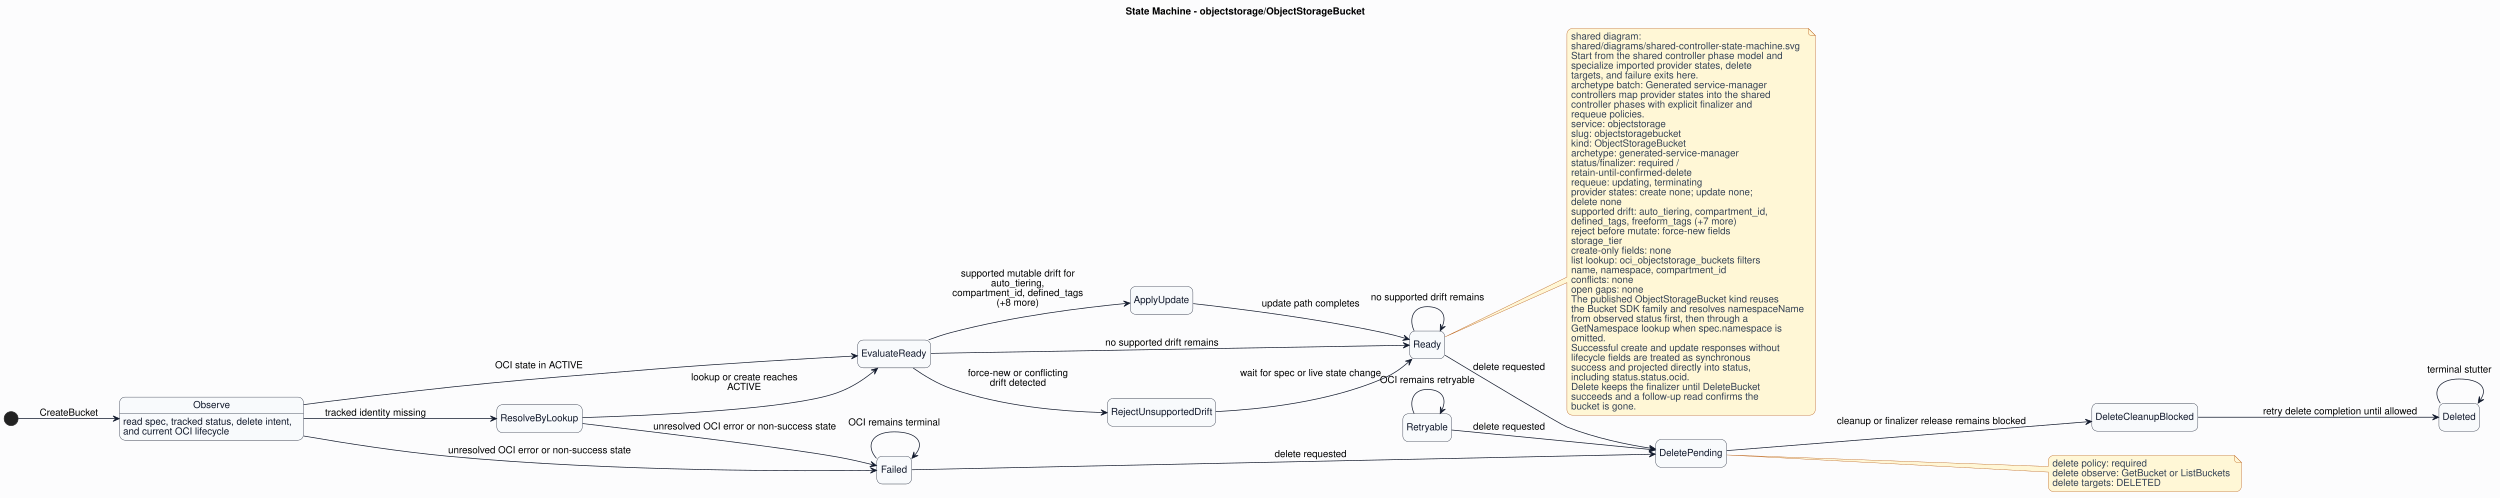
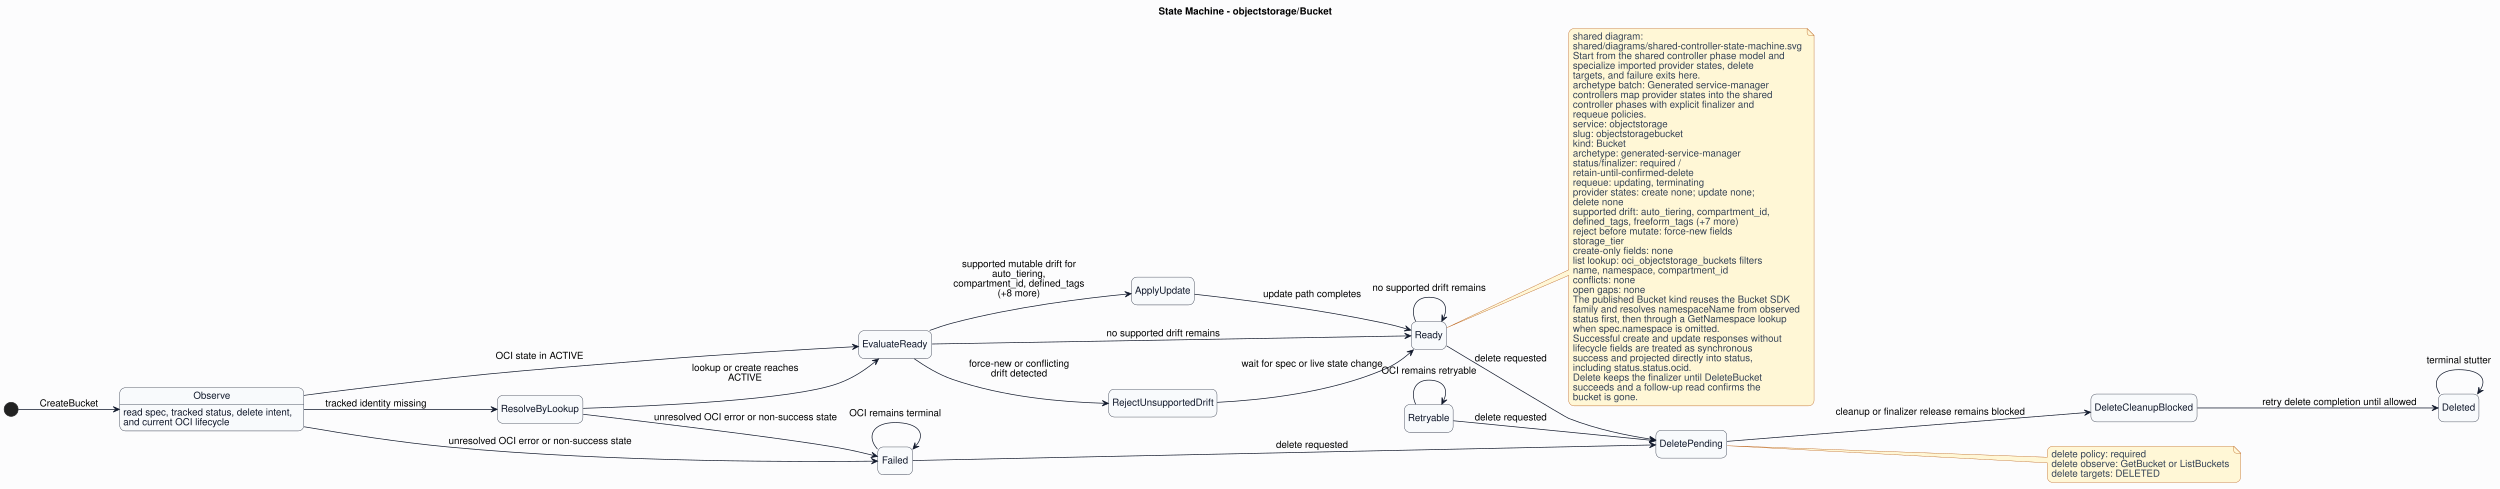
- <svg xmlns="http://www.w3.org/2000/svg" contentStyleType="text/css" data-diagram-type="STATE" height="716px" preserveAspectRatio="none" style="width:3595px;height:716px;background:#FCFCFD;" version="1.1" viewBox="0 0 3595 716" width="3595px" zoomAndPan="magnify">
+ <svg xmlns="http://www.w3.org/2000/svg" contentStyleType="text/css" data-diagram-type="STATE" height="702px" preserveAspectRatio="none" style="width:3591px;height:702px;background:#FCFCFD;" version="1.1" viewBox="0 0 3591 702" width="3591px" zoomAndPan="magnify">
  <defs />
  <g>
-     <rect fill="#FCFCFD" height="716" style="stroke:none;stroke-width:1;" width="3595" x="0" y="0" />
+     <rect fill="#FCFCFD" height="702" style="stroke:none;stroke-width:1;" width="3591" x="0" y="0" />
    <g class="title" data-source-line="10">
-       <text fill="#000000" font-family="Helvetica" font-size="14" font-weight="bold" lengthAdjust="spacing" textLength="344.641" x="1618.633" y="20.78">State Machine - objectstorage/ObjectStorageBucket</text>
+       <text fill="#000000" font-family="Helvetica" font-size="14" font-weight="bold" lengthAdjust="spacing" textLength="248.951" x="1664.137" y="20.78">State Machine - objectstorage/Bucket</text>
    </g>
    <g>
-       <rect fill="#F8FAFC" height="62" rx="8" ry="8" style="stroke:#0F172A;stroke-width:0.5;" width="264.364" x="172" y="571" />
-       <line style="stroke:#0F172A;stroke-width:0.5;" x1="172" x2="436.364" y1="595" y2="595" />
-       <text fill="#0F172A" font-family="Helvetica" font-size="14" lengthAdjust="spacing" textLength="52.91" x="277.727" y="586.78">Observe</text>
-       <text fill="#0F172A" font-family="Helvetica" font-size="14" lengthAdjust="spacing" textLength="244.364" x="177" y="610.78">read spec, tracked status, delete intent,</text>
-       <text fill="#0F172A" font-family="Helvetica" font-size="14" lengthAdjust="spacing" textLength="153.282" x="177" y="624.78">and current OCI lifecycle</text>
+       <rect fill="#F8FAFC" height="62" rx="8" ry="8" style="stroke:#0F172A;stroke-width:0.5;" width="264.364" x="172" y="557" />
+       <line style="stroke:#0F172A;stroke-width:0.5;" x1="172" x2="436.364" y1="581" y2="581" />
+       <text fill="#0F172A" font-family="Helvetica" font-size="14" lengthAdjust="spacing" textLength="52.91" x="277.727" y="572.78">Observe</text>
+       <text fill="#0F172A" font-family="Helvetica" font-size="14" lengthAdjust="spacing" textLength="244.364" x="177" y="596.78">read spec, tracked status, delete intent,</text>
+       <text fill="#0F172A" font-family="Helvetica" font-size="14" lengthAdjust="spacing" textLength="153.282" x="177" y="610.78">and current OCI lifecycle</text>
    </g>
-     <rect fill="#F8FAFC" height="40" rx="8" ry="8" style="stroke:#0F172A;stroke-width:0.5;" width="104.951" x="1233.36" y="489" />
-     <text fill="#0F172A" font-family="Helvetica" font-size="14" lengthAdjust="spacing" textLength="94.951" x="1238.36" y="512.78">EvaluateReady</text>
-     <rect fill="#F8FAFC" height="40" rx="8" ry="8" style="stroke:#0F172A;stroke-width:0.5;" width="50.469" x="2027.04" y="476" />
-     <text fill="#0F172A" font-family="Helvetica" font-size="14" lengthAdjust="spacing" textLength="40.469" x="2032.04" y="499.78">Ready</text>
-     <rect fill="#F8FAFC" height="40" rx="8" ry="8" style="stroke:#0F172A;stroke-width:0.5;" width="69.917" x="2017.32" y="595" />
-     <text fill="#0F172A" font-family="Helvetica" font-size="14" lengthAdjust="spacing" textLength="59.917" x="2022.32" y="618.78">Retryable</text>
-     <rect fill="#F8FAFC" height="40" rx="8" ry="8" style="stroke:#0F172A;stroke-width:0.5;" width="50" x="1260.84" y="656" />
-     <text fill="#0F172A" font-family="Helvetica" font-size="14" lengthAdjust="spacing" textLength="38.131" x="1266.775" y="679.78">Failed</text>
-     <rect fill="#F8FAFC" height="40" rx="8" ry="8" style="stroke:#0F172A;stroke-width:0.5;" width="122.848" x="714.44" y="582" />
-     <text fill="#0F172A" font-family="Helvetica" font-size="14" lengthAdjust="spacing" textLength="112.848" x="719.44" y="605.78">ResolveByLookup</text>
-     <rect fill="#F8FAFC" height="40" rx="8" ry="8" style="stroke:#0F172A;stroke-width:0.5;" width="155.51" x="1592.56" y="573" />
-     <text fill="#0F172A" font-family="Helvetica" font-size="14" lengthAdjust="spacing" textLength="145.51" x="1597.56" y="596.78">RejectUnsupportedDrift</text>
-     <rect fill="#F8FAFC" height="40" rx="8" ry="8" style="stroke:#0F172A;stroke-width:0.5;" width="90.165" x="1625.23" y="412" />
-     <text fill="#0F172A" font-family="Helvetica" font-size="14" lengthAdjust="spacing" textLength="80.165" x="1630.23" y="435.78">ApplyUpdate</text>
-     <rect fill="#F8FAFC" height="40" rx="8" ry="8" style="stroke:#0F172A;stroke-width:0.5;" width="101.848" x="2380.89" y="632" />
-     <text fill="#0F172A" font-family="Helvetica" font-size="14" lengthAdjust="spacing" textLength="91.848" x="2385.89" y="655.78">DeletePending</text>
-     <rect fill="#F8FAFC" height="40" rx="8" ry="8" style="stroke:#0F172A;stroke-width:0.5;" width="58.255" x="3507.19" y="580" />
-     <text fill="#0F172A" font-family="Helvetica" font-size="14" lengthAdjust="spacing" textLength="48.255" x="3512.19" y="603.78">Deleted</text>
-     <rect fill="#F8FAFC" height="40" rx="8" ry="8" style="stroke:#0F172A;stroke-width:0.5;" width="152.427" x="3008.08" y="580" />
-     <text fill="#0F172A" font-family="Helvetica" font-size="14" lengthAdjust="spacing" textLength="142.427" x="3013.08" y="603.78">DeleteCleanupBlocked</text>
-     <ellipse cx="16" cy="602" fill="#222222" rx="10" ry="10" style="stroke:#222222;stroke-width:1;" />
+     <rect fill="#F8FAFC" height="40" rx="8" ry="8" style="stroke:#0F172A;stroke-width:0.5;" width="104.951" x="1233.36" y="475" />
+     <text fill="#0F172A" font-family="Helvetica" font-size="14" lengthAdjust="spacing" textLength="94.951" x="1238.36" y="498.78">EvaluateReady</text>
+     <rect fill="#F8FAFC" height="40" rx="8" ry="8" style="stroke:#0F172A;stroke-width:0.5;" width="50.469" x="2027.04" y="462" />
+     <text fill="#0F172A" font-family="Helvetica" font-size="14" lengthAdjust="spacing" textLength="40.469" x="2032.04" y="485.78">Ready</text>
+     <rect fill="#F8FAFC" height="40" rx="8" ry="8" style="stroke:#0F172A;stroke-width:0.5;" width="69.917" x="2017.32" y="581" />
+     <text fill="#0F172A" font-family="Helvetica" font-size="14" lengthAdjust="spacing" textLength="59.917" x="2022.32" y="604.78">Retryable</text>
+     <rect fill="#F8FAFC" height="40" rx="8" ry="8" style="stroke:#0F172A;stroke-width:0.5;" width="50" x="1260.84" y="642" />
+     <text fill="#0F172A" font-family="Helvetica" font-size="14" lengthAdjust="spacing" textLength="38.131" x="1266.775" y="665.78">Failed</text>
+     <rect fill="#F8FAFC" height="40" rx="8" ry="8" style="stroke:#0F172A;stroke-width:0.5;" width="122.848" x="714.44" y="568" />
+     <text fill="#0F172A" font-family="Helvetica" font-size="14" lengthAdjust="spacing" textLength="112.848" x="719.44" y="591.78">ResolveByLookup</text>
+     <rect fill="#F8FAFC" height="40" rx="8" ry="8" style="stroke:#0F172A;stroke-width:0.5;" width="155.51" x="1592.56" y="559" />
+     <text fill="#0F172A" font-family="Helvetica" font-size="14" lengthAdjust="spacing" textLength="145.51" x="1597.56" y="582.78">RejectUnsupportedDrift</text>
+     <rect fill="#F8FAFC" height="40" rx="8" ry="8" style="stroke:#0F172A;stroke-width:0.5;" width="90.165" x="1625.23" y="398" />
+     <text fill="#0F172A" font-family="Helvetica" font-size="14" lengthAdjust="spacing" textLength="80.165" x="1630.23" y="421.78">ApplyUpdate</text>
+     <rect fill="#F8FAFC" height="40" rx="8" ry="8" style="stroke:#0F172A;stroke-width:0.5;" width="101.848" x="2378.55" y="618" />
+     <text fill="#0F172A" font-family="Helvetica" font-size="14" lengthAdjust="spacing" textLength="91.848" x="2383.55" y="641.78">DeletePending</text>
+     <rect fill="#F8FAFC" height="40" rx="8" ry="8" style="stroke:#0F172A;stroke-width:0.5;" width="58.255" x="3502.51" y="566" />
+     <text fill="#0F172A" font-family="Helvetica" font-size="14" lengthAdjust="spacing" textLength="48.255" x="3507.51" y="589.78">Deleted</text>
+     <rect fill="#F8FAFC" height="40" rx="8" ry="8" style="stroke:#0F172A;stroke-width:0.5;" width="152.427" x="3003.4" y="566" />
+     <text fill="#0F172A" font-family="Helvetica" font-size="14" lengthAdjust="spacing" textLength="142.427" x="3008.4" y="589.78">DeleteCleanupBlocked</text>
+     <ellipse cx="16" cy="588" fill="#222222" rx="10" ry="10" style="stroke:#222222;stroke-width:1;" />
    <g class="entity" data-qualified-name="GMN2" data-source-line="53" id="ent0003">
-       <path d="M2253.23,49 L2253.23,398.44 L2077.75,484.52 L2253.23,406.44 L2253.23,589 A8,8 0 0 0 2261.23,597 L2602.387,597 A8,8 0 0 0 2610.387,589 L2610.387,51 L2600.387,41 L2261.23,41 A8,8 0 0 0 2253.23,49" fill="#FFF7D6" style="stroke:#B45309;stroke-width:0.5;" />
-       <path d="M2600.387,41 L2600.387,47 A4,4 0 0 0 2604.387,51 L2610.387,51 L2600.387,41" fill="#FFF7D6" style="stroke:#B45309;stroke-width:0.5;" />
+       <path d="M2253.23,49 L2253.23,387.58 L2077.89,470.85 L2253.23,395.58 L2253.23,575 A8,8 0 0 0 2261.23,583 L2597.711,583 A8,8 0 0 0 2605.711,575 L2605.711,51 L2595.711,41 L2261.23,41 A8,8 0 0 0 2253.23,49" fill="#FFF7D6" style="stroke:#B45309;stroke-width:0.5;" />
+       <path d="M2595.711,41 L2595.711,47 A4,4 0 0 0 2599.711,51 L2605.711,51 L2595.711,41" fill="#FFF7D6" style="stroke:#B45309;stroke-width:0.5;" />
      <text fill="#334155" font-family="Helvetica" font-size="14" lengthAdjust="spacing" textLength="101.165" x="2259.23" y="56.78">shared diagram:</text>
      <text fill="#334155" font-family="Helvetica" font-size="14" lengthAdjust="spacing" textLength="331.481" x="2259.23" y="70.78">shared/diagrams/shared-controller-state-machine.svg</text>
      <text fill="#334155" font-family="Helvetica" font-size="14" lengthAdjust="spacing" textLength="304.274" x="2259.23" y="84.78">Start from the shared controller phase model and</text>
      <text fill="#334155" font-family="Helvetica" font-size="14" lengthAdjust="spacing" textLength="261.468" x="2259.23" y="98.78">specialize imported provider states, delete</text>
      <text fill="#334155" font-family="Helvetica" font-size="14" lengthAdjust="spacing" textLength="184.434" x="2259.23" y="112.78">targets, and failure exits here.</text>
      <text fill="#334155" font-family="Helvetica" font-size="14" lengthAdjust="spacing" textLength="281.709" x="2259.23" y="126.78">archetype batch: Generated service-manager</text>
      <text fill="#334155" font-family="Helvetica" font-size="14" lengthAdjust="spacing" textLength="287.923" x="2259.23" y="140.78">controllers map provider states into the shared</text>
      <text fill="#334155" font-family="Helvetica" font-size="14" lengthAdjust="spacing" textLength="261.461" x="2259.23" y="154.78">controller phases with explicit finalizer and</text>
      <text fill="#334155" font-family="Helvetica" font-size="14" lengthAdjust="spacing" textLength="105.848" x="2259.23" y="168.78">requeue policies.</text>
      <text fill="#334155" font-family="Helvetica" font-size="14" lengthAdjust="spacing" textLength="136.179" x="2259.23" y="182.78">service: objectstorage</text>
      <text fill="#334155" font-family="Helvetica" font-size="14" lengthAdjust="spacing" textLength="158.765" x="2259.23" y="196.78">slug: objectstoragebucket</text>
-       <text fill="#334155" font-family="Helvetica" font-size="14" lengthAdjust="spacing" textLength="165.758" x="2259.23" y="210.78">kind: ObjectStorageBucket</text>
+       <text fill="#334155" font-family="Helvetica" font-size="14" lengthAdjust="spacing" textLength="76.262" x="2259.23" y="210.78">kind: Bucket</text>
      <text fill="#334155" font-family="Helvetica" font-size="14" lengthAdjust="spacing" textLength="241.24" x="2259.23" y="224.78">archetype: generated-service-manager</text>
      <text fill="#334155" font-family="Helvetica" font-size="14" lengthAdjust="spacing" textLength="156.406" x="2259.23" y="238.78">status/finalizer: required /</text>
      <text fill="#334155" font-family="Helvetica" font-size="14" lengthAdjust="spacing" textLength="174.303" x="2259.23" y="252.78">retain-until-confirmed-delete</text>
      <text fill="#334155" font-family="Helvetica" font-size="14" lengthAdjust="spacing" textLength="189.909" x="2259.23" y="266.78">requeue: updating, terminating</text>
      <text fill="#334155" font-family="Helvetica" font-size="14" lengthAdjust="spacing" textLength="263.067" x="2259.23" y="280.78">provider states: create none; update none;</text>
      <text fill="#334155" font-family="Helvetica" font-size="14" lengthAdjust="spacing" textLength="73.179" x="2259.23" y="294.78">delete none</text>
      <text fill="#334155" font-family="Helvetica" font-size="14" lengthAdjust="spacing" textLength="282.488" x="2259.23" y="308.78">supported drift: auto_tiering, compartment_id,</text>
      <text fill="#334155" font-family="Helvetica" font-size="14" lengthAdjust="spacing" textLength="239.292" x="2259.23" y="322.78">defined_tags, freeform_tags (+7 more)</text>
      <text fill="#334155" font-family="Helvetica" font-size="14" lengthAdjust="spacing" textLength="230.33" x="2259.23" y="336.78">reject before mutate: force-new fields</text>
      <text fill="#334155" font-family="Helvetica" font-size="14" lengthAdjust="spacing" textLength="73.931" x="2259.23" y="350.78">storage_tier</text>
      <text fill="#334155" font-family="Helvetica" font-size="14" lengthAdjust="spacing" textLength="144.751" x="2259.23" y="364.78">create-only fields: none</text>
      <text fill="#334155" font-family="Helvetica" font-size="14" lengthAdjust="spacing" textLength="273.144" x="2259.23" y="378.78">list lookup: oci_objectstorage_buckets filters</text>
      <text fill="#334155" font-family="Helvetica" font-size="14" lengthAdjust="spacing" textLength="223.337" x="2259.23" y="392.78">name, namespace, compartment_id</text>
      <text fill="#334155" font-family="Helvetica" font-size="14" lengthAdjust="spacing" textLength="89.496" x="2259.23" y="406.78">conflicts: none</text>
      <text fill="#334155" font-family="Helvetica" font-size="14" lengthAdjust="spacing" textLength="104.316" x="2259.23" y="420.78">open gaps: none</text>
-       <text fill="#334155" font-family="Helvetica" font-size="14" lengthAdjust="spacing" textLength="299.619" x="2259.23" y="434.78">The published ObjectStorageBucket kind reuses</text>
-       <text fill="#334155" font-family="Helvetica" font-size="14" lengthAdjust="spacing" textLength="336.157" x="2259.23" y="448.78">the Bucket SDK family and resolves namespaceName</text>
-       <text fill="#334155" font-family="Helvetica" font-size="14" lengthAdjust="spacing" textLength="255.24" x="2259.23" y="462.78">from observed status first, then through a</text>
-       <text fill="#334155" font-family="Helvetica" font-size="14" lengthAdjust="spacing" textLength="303.502" x="2259.23" y="476.78">GetNamespace lookup when spec.namespace is</text>
-       <text fill="#334155" font-family="Helvetica" font-size="14" lengthAdjust="spacing" textLength="49.8" x="2259.23" y="490.78">omitted.</text>
-       <text fill="#334155" font-family="Helvetica" font-size="14" lengthAdjust="spacing" textLength="301.185" x="2259.23" y="504.78">Successful create and update responses without</text>
-       <text fill="#334155" font-family="Helvetica" font-size="14" lengthAdjust="spacing" textLength="259.909" x="2259.23" y="518.78">lifecycle fields are treated as synchronous</text>
-       <text fill="#334155" font-family="Helvetica" font-size="14" lengthAdjust="spacing" textLength="259.13" x="2259.23" y="532.78">success and projected directly into status,</text>
-       <text fill="#334155" font-family="Helvetica" font-size="14" lengthAdjust="spacing" textLength="171.206" x="2259.23" y="546.78">including status.status.ocid.</text>
-       <text fill="#334155" font-family="Helvetica" font-size="14" lengthAdjust="spacing" textLength="273.93" x="2259.23" y="560.78">Delete keeps the finalizer until DeleteBucket</text>
-       <text fill="#334155" font-family="Helvetica" font-size="14" lengthAdjust="spacing" textLength="270.033" x="2259.23" y="574.78">succeeds and a follow-up read confirms the</text>
-       <text fill="#334155" font-family="Helvetica" font-size="14" lengthAdjust="spacing" textLength="94.172" x="2259.23" y="588.78">bucket is gone.</text>
+       <text fill="#334155" font-family="Helvetica" font-size="14" lengthAdjust="spacing" textLength="312.84" x="2259.23" y="434.78">The published Bucket kind reuses the Bucket SDK</text>
+       <text fill="#334155" font-family="Helvetica" font-size="14" lengthAdjust="spacing" textLength="326.812" x="2259.23" y="448.78">family and resolves namespaceName from observed</text>
+       <text fill="#334155" font-family="Helvetica" font-size="14" lengthAdjust="spacing" textLength="308.171" x="2259.23" y="462.78">status first, then through a GetNamespace lookup</text>
+       <text fill="#334155" font-family="Helvetica" font-size="14" lengthAdjust="spacing" textLength="210.889" x="2259.23" y="476.78">when spec.namespace is omitted.</text>
+       <text fill="#334155" font-family="Helvetica" font-size="14" lengthAdjust="spacing" textLength="301.185" x="2259.23" y="490.78">Successful create and update responses without</text>
+       <text fill="#334155" font-family="Helvetica" font-size="14" lengthAdjust="spacing" textLength="259.909" x="2259.23" y="504.78">lifecycle fields are treated as synchronous</text>
+       <text fill="#334155" font-family="Helvetica" font-size="14" lengthAdjust="spacing" textLength="259.13" x="2259.23" y="518.78">success and projected directly into status,</text>
+       <text fill="#334155" font-family="Helvetica" font-size="14" lengthAdjust="spacing" textLength="171.206" x="2259.23" y="532.78">including status.status.ocid.</text>
+       <text fill="#334155" font-family="Helvetica" font-size="14" lengthAdjust="spacing" textLength="273.93" x="2259.23" y="546.78">Delete keeps the finalizer until DeleteBucket</text>
+       <text fill="#334155" font-family="Helvetica" font-size="14" lengthAdjust="spacing" textLength="270.033" x="2259.23" y="560.78">succeeds and a follow-up read confirms the</text>
+       <text fill="#334155" font-family="Helvetica" font-size="14" lengthAdjust="spacing" textLength="94.172" x="2259.23" y="574.78">bucket is gone.</text>
    </g>
-     <g class="entity" data-qualified-name="GMN5" data-source-line="94" id="ent0006">
-       <path d="M2945.39,663 L2945.39,670.83 L2483.04,654.24 L2945.39,678.83 L2945.39,699 A8,8 0 0 0 2953.39,707 L3215.189,707 A8,8 0 0 0 3223.189,699 L3223.189,665 L3213.189,655 L2953.39,655 A8,8 0 0 0 2945.39,663" fill="#FFF7D6" style="stroke:#B45309;stroke-width:0.5;" />
-       <path d="M3213.189,655 L3213.189,661 A4,4 0 0 0 3217.189,665 L3223.189,665 L3213.189,655" fill="#FFF7D6" style="stroke:#B45309;stroke-width:0.5;" />
-       <text fill="#334155" font-family="Helvetica" font-size="14" lengthAdjust="spacing" textLength="136.972" x="2951.39" y="670.78">delete policy: required</text>
-       <text fill="#334155" font-family="Helvetica" font-size="14" lengthAdjust="spacing" textLength="256.799" x="2951.39" y="684.78">delete observe: GetBucket or ListBuckets</text>
-       <text fill="#334155" font-family="Helvetica" font-size="14" lengthAdjust="spacing" textLength="157.185" x="2951.39" y="698.78">delete targets: DELETED</text>
+     <g class="entity" data-qualified-name="GMN5" data-source-line="93" id="ent0006">
+       <path d="M2940.71,649 L2940.71,656.81 L2480.79,640.25 L2940.71,664.81 L2940.71,685 A8,8 0 0 0 2948.71,693 L3210.509,693 A8,8 0 0 0 3218.509,685 L3218.509,651 L3208.509,641 L2948.71,641 A8,8 0 0 0 2940.71,649" fill="#FFF7D6" style="stroke:#B45309;stroke-width:0.5;" />
+       <path d="M3208.509,641 L3208.509,647 A4,4 0 0 0 3212.509,651 L3218.509,651 L3208.509,641" fill="#FFF7D6" style="stroke:#B45309;stroke-width:0.5;" />
+       <text fill="#334155" font-family="Helvetica" font-size="14" lengthAdjust="spacing" textLength="136.972" x="2946.71" y="656.78">delete policy: required</text>
+       <text fill="#334155" font-family="Helvetica" font-size="14" lengthAdjust="spacing" textLength="256.799" x="2946.71" y="670.78">delete observe: GetBucket or ListBuckets</text>
+       <text fill="#334155" font-family="Helvetica" font-size="14" lengthAdjust="spacing" textLength="157.185" x="2946.71" y="684.78">delete targets: DELETED</text>
    </g>
    <g class="link" data-entity-1="ent0002" data-entity-2="ent0002" data-link-type="dependency" data-source-line="32" id="lnk3">
-       <path d="M26.2,602 C49.21,602 105.71,602 165.54,602" fill="none" id="*start*-to-observe" style="stroke:#0F172A;stroke-width:1;" />
-       <polygon fill="#0F172A" points="171.54,602,162.54,598,166.54,602,162.54,606,171.54,602" style="stroke:#0F172A;stroke-width:1;" />
-       <text fill="#000000" font-family="Helvetica" font-size="14" lengthAdjust="spacing" textLength="84.82" x="57" y="597.78">CreateBucket</text>
+       <path d="M26.2,588 C49.21,588 105.71,588 165.54,588" fill="none" id="*start*-to-observe" style="stroke:#0F172A;stroke-width:1;" />
+       <polygon fill="#0F172A" points="171.54,588,162.54,584,166.54,588,162.54,592,171.54,588" style="stroke:#0F172A;stroke-width:1;" />
+       <text fill="#000000" font-family="Helvetica" font-size="14" lengthAdjust="spacing" textLength="84.82" x="57" y="583.78">CreateBucket</text>
    </g>
    <g class="link" data-entity-1="ent0002" data-entity-2="ent0007" data-link-type="dependency" data-source-line="33" id="lnk4">
-       <path d="M436.64,602 C527.55,602 638.29,602 708.14,602" fill="none" id="observe-to-resolve_by_lookup" style="stroke:#0F172A;stroke-width:1;" />
-       <polygon fill="#0F172A" points="714.14,602,705.14,598,709.14,602,705.14,606,714.14,602" style="stroke:#0F172A;stroke-width:1;" />
-       <text fill="#000000" font-family="Helvetica" font-size="14" lengthAdjust="spacing" textLength="145.503" x="467.36" y="597.78">tracked identity missing</text>
+       <path d="M436.64,588 C527.55,588 638.29,588 708.14,588" fill="none" id="observe-to-resolve_by_lookup" style="stroke:#0F172A;stroke-width:1;" />
+       <polygon fill="#0F172A" points="714.14,588,705.14,584,709.14,588,705.14,592,714.14,588" style="stroke:#0F172A;stroke-width:1;" />
+       <text fill="#000000" font-family="Helvetica" font-size="14" lengthAdjust="spacing" textLength="145.503" x="467.36" y="583.78">tracked identity missing</text>
    </g>
    <g class="link" data-entity-1="ent0007" data-entity-2="ent0003" data-link-type="dependency" data-source-line="34" id="lnk5">
-       <path d="M837.64,600.54 C938.94,597.46 1137.69,588.55 1203.36,565 C1225.18,557.18 1241.989,545.821 1257.409,533.251" fill="none" id="resolve_by_lookup-to-evaluate_ready" style="stroke:#0F172A;stroke-width:1;" />
-       <polygon fill="#0F172A" points="1262.06,529.46,1252.557,532.046,1258.185,532.619,1257.611,538.247,1262.06,529.46" style="stroke:#0F172A;stroke-width:1;" />
-       <text fill="#000000" font-family="Helvetica" font-size="14" lengthAdjust="spacing" textLength="154.089" x="993.86" y="546.78">lookup or create reaches</text>
-       <text fill="#000000" font-family="Helvetica" font-size="14" lengthAdjust="spacing" textLength="50.565" x="1045.622" y="560.78">ACTIVE</text>
+       <path d="M837.64,586.54 C938.94,583.46 1137.69,574.55 1203.36,551 C1225.18,543.18 1241.989,531.821 1257.409,519.251" fill="none" id="resolve_by_lookup-to-evaluate_ready" style="stroke:#0F172A;stroke-width:1;" />
+       <polygon fill="#0F172A" points="1262.06,515.46,1252.557,518.046,1258.185,518.619,1257.611,524.247,1262.06,515.46" style="stroke:#0F172A;stroke-width:1;" />
+       <text fill="#000000" font-family="Helvetica" font-size="14" lengthAdjust="spacing" textLength="154.089" x="993.86" y="532.78">lookup or create reaches</text>
+       <text fill="#000000" font-family="Helvetica" font-size="14" lengthAdjust="spacing" textLength="50.565" x="1045.622" y="546.78">ACTIVE</text>
    </g>
    <g class="link" data-entity-1="ent0007" data-entity-2="ent0006" data-link-type="dependency" data-source-line="35" id="lnk6">
-       <path d="M837.74,609.08 C938.24,620.9 1134.58,644.58 1203.36,657 C1222.66,660.48 1238.439,664.124 1254.549,668.154" fill="none" id="resolve_by_lookup-to-failed" style="stroke:#0F172A;stroke-width:1;" />
-       <polygon fill="#0F172A" points="1260.37,669.61,1252.61,663.545,1255.52,668.397,1250.668,671.306,1260.37,669.61" style="stroke:#0F172A;stroke-width:1;" />
-       <text fill="#000000" font-family="Helvetica" font-size="14" lengthAdjust="spacing" textLength="263.778" x="939.36" y="617.53">unresolved OCI error or non-success state</text>
+       <path d="M837.74,595.08 C938.24,606.9 1134.58,630.58 1203.36,643 C1222.66,646.48 1238.439,650.124 1254.549,654.154" fill="none" id="resolve_by_lookup-to-failed" style="stroke:#0F172A;stroke-width:1;" />
+       <polygon fill="#0F172A" points="1260.37,655.61,1252.61,649.545,1255.52,654.397,1250.668,657.306,1260.37,655.61" style="stroke:#0F172A;stroke-width:1;" />
+       <text fill="#000000" font-family="Helvetica" font-size="14" lengthAdjust="spacing" textLength="263.778" x="939.36" y="603.53">unresolved OCI error or non-success state</text>
    </g>
    <g class="link" data-entity-1="ent0002" data-entity-2="ent0003" data-link-type="dependency" data-source-line="36" id="lnk7">
-       <path d="M436.62,581.89 C446.68,580.52 456.68,579.2 466.36,578 C675.57,552.02 728.25,548.13 938.36,531 C1042.89,522.48 1159.399,515.705 1227.149,512.025" fill="none" id="observe-to-evaluate_ready" style="stroke:#0F172A;stroke-width:1;" />
-       <polygon fill="#0F172A" points="1233.14,511.7,1223.936,508.194,1228.147,511.971,1224.37,516.182,1233.14,511.7" style="stroke:#0F172A;stroke-width:1;" />
-       <text fill="#000000" font-family="Helvetica" font-size="14" lengthAdjust="spacing" textLength="128.372" x="711.86" y="529.52">OCI state in ACTIVE</text>
+       <path d="M436.62,567.89 C446.68,566.52 456.68,565.2 466.36,564 C675.57,538.02 728.25,534.13 938.36,517 C1042.89,508.48 1159.399,501.705 1227.149,498.025" fill="none" id="observe-to-evaluate_ready" style="stroke:#0F172A;stroke-width:1;" />
+       <polygon fill="#0F172A" points="1233.14,497.7,1223.936,494.194,1228.147,497.971,1224.37,502.182,1233.14,497.7" style="stroke:#0F172A;stroke-width:1;" />
+       <text fill="#000000" font-family="Helvetica" font-size="14" lengthAdjust="spacing" textLength="128.372" x="711.86" y="515.52">OCI state in ACTIVE</text>
    </g>
    <g class="link" data-entity-1="ent0002" data-entity-2="ent0006" data-link-type="dependency" data-source-line="37" id="lnk8">
-       <path d="M436.78,627 C499.16,637.83 574.85,649.49 643.36,656 C883.23,678.8 1169.59,677.421 1254.59,676.421" fill="none" id="observe-to-failed" style="stroke:#0F172A;stroke-width:1;" />
-       <polygon fill="#0F172A" points="1260.59,676.35,1251.544,672.456,1255.59,676.409,1251.638,680.456,1260.59,676.35" style="stroke:#0F172A;stroke-width:1;" />
-       <text fill="#000000" font-family="Helvetica" font-size="14" lengthAdjust="spacing" textLength="263.778" x="644.36" y="651.78">unresolved OCI error or non-success state</text>
+       <path d="M436.78,613 C499.16,623.83 574.85,635.49 643.36,642 C883.23,664.8 1169.59,663.421 1254.59,662.421" fill="none" id="observe-to-failed" style="stroke:#0F172A;stroke-width:1;" />
+       <polygon fill="#0F172A" points="1260.59,662.35,1251.544,658.456,1255.59,662.409,1251.638,666.456,1260.59,662.35" style="stroke:#0F172A;stroke-width:1;" />
+       <text fill="#000000" font-family="Helvetica" font-size="14" lengthAdjust="spacing" textLength="263.778" x="644.36" y="637.78">unresolved OCI error or non-success state</text>
    </g>
    <g class="link" data-entity-1="ent0003" data-entity-2="ent0008" data-link-type="dependency" data-source-line="38" id="lnk9">
-       <path d="M1313.24,529.32 C1328.5,539.98 1348.54,552.2 1368.32,559 C1441.54,584.2 1524.112,591.487 1586.152,593.277" fill="none" id="evaluate_ready-to-reject_unsupported_drift" style="stroke:#0F172A;stroke-width:1;" />
-       <polygon fill="#0F172A" points="1592.15,593.45,1583.269,589.192,1587.152,593.306,1583.038,597.189,1592.15,593.45" style="stroke:#0F172A;stroke-width:1;" />
-       <text fill="#000000" font-family="Helvetica" font-size="14" lengthAdjust="spacing" textLength="143.951" x="1391.82" y="540.78">force-new or conflicting</text>
-       <text fill="#000000" font-family="Helvetica" font-size="14" lengthAdjust="spacing" textLength="80.938" x="1423.327" y="554.78">drift detected</text>
+       <path d="M1313.24,515.32 C1328.5,525.98 1348.54,538.2 1368.32,545 C1441.54,570.2 1524.112,577.487 1586.152,579.277" fill="none" id="evaluate_ready-to-reject_unsupported_drift" style="stroke:#0F172A;stroke-width:1;" />
+       <polygon fill="#0F172A" points="1592.15,579.45,1583.269,575.192,1587.152,579.306,1583.038,583.189,1592.15,579.45" style="stroke:#0F172A;stroke-width:1;" />
+       <text fill="#000000" font-family="Helvetica" font-size="14" lengthAdjust="spacing" textLength="143.951" x="1391.82" y="526.78">force-new or conflicting</text>
+       <text fill="#000000" font-family="Helvetica" font-size="14" lengthAdjust="spacing" textLength="80.938" x="1423.327" y="540.78">drift detected</text>
    </g>
    <g class="link" data-entity-1="ent0008" data-entity-2="ent0004" data-link-type="dependency" data-source-line="39" id="lnk10">
-       <path d="M1748.28,591.95 C1814.13,588.61 1910.21,577.8 1987.32,545 C2003.15,538.26 2014.008,530.633 2025.718,520.423" fill="none" id="reject_unsupported_drift-to-ready" style="stroke:#0F172A;stroke-width:1;" />
-       <polygon fill="#0F172A" points="2030.24,516.48,2020.828,519.38,2026.471,519.766,2026.085,525.41,2030.24,516.48" style="stroke:#0F172A;stroke-width:1;" />
-       <text fill="#000000" font-family="Helvetica" font-size="14" lengthAdjust="spacing" textLength="203.882" x="1783.32" y="540.78">wait for spec or live state change</text>
+       <path d="M1748.28,577.95 C1814.13,574.61 1910.21,563.8 1987.32,531 C2003.15,524.26 2014.008,516.633 2025.718,506.423" fill="none" id="reject_unsupported_drift-to-ready" style="stroke:#0F172A;stroke-width:1;" />
+       <polygon fill="#0F172A" points="2030.24,502.48,2020.828,505.38,2026.471,505.766,2026.085,511.41,2030.24,502.48" style="stroke:#0F172A;stroke-width:1;" />
+       <text fill="#000000" font-family="Helvetica" font-size="14" lengthAdjust="spacing" textLength="203.882" x="1783.32" y="526.78">wait for spec or live state change</text>
    </g>
    <g class="link" data-entity-1="ent0003" data-entity-2="ent0009" data-link-type="dependency" data-source-line="40" id="lnk11">
-       <path d="M1335.41,488.6 C1346.11,484.65 1357.49,480.85 1368.32,478 C1457.77,454.43 1559.608,442.171 1618.878,436.401" fill="none" id="evaluate_ready-to-apply_update" style="stroke:#0F172A;stroke-width:1;" />
-       <polygon fill="#0F172A" points="1624.85,435.82,1615.505,432.711,1619.873,436.305,1616.28,440.673,1624.85,435.82" style="stroke:#0F172A;stroke-width:1;" />
-       <text fill="#000000" font-family="Helvetica" font-size="14" lengthAdjust="spacing" textLength="163.42" x="1381.778" y="397.66">supported mutable drift for</text>
-       <text fill="#000000" font-family="Helvetica" font-size="14" lengthAdjust="spacing" textLength="77.055" x="1424.961" y="411.66">auto_tiering,</text>
-       <text fill="#000000" font-family="Helvetica" font-size="14" lengthAdjust="spacing" textLength="188.337" x="1369.32" y="425.66">compartment_id, defined_tags</text>
-       <text fill="#000000" font-family="Helvetica" font-size="14" lengthAdjust="spacing" textLength="61.072" x="1432.952" y="439.66">(+8 more)</text>
+       <path d="M1335.41,474.6 C1346.11,470.65 1357.49,466.85 1368.32,464 C1457.77,440.43 1559.608,428.171 1618.878,422.401" fill="none" id="evaluate_ready-to-apply_update" style="stroke:#0F172A;stroke-width:1;" />
+       <polygon fill="#0F172A" points="1624.85,421.82,1615.505,418.711,1619.873,422.305,1616.28,426.673,1624.85,421.82" style="stroke:#0F172A;stroke-width:1;" />
+       <text fill="#000000" font-family="Helvetica" font-size="14" lengthAdjust="spacing" textLength="163.42" x="1381.778" y="383.66">supported mutable drift for</text>
+       <text fill="#000000" font-family="Helvetica" font-size="14" lengthAdjust="spacing" textLength="77.055" x="1424.961" y="397.66">auto_tiering,</text>
+       <text fill="#000000" font-family="Helvetica" font-size="14" lengthAdjust="spacing" textLength="188.337" x="1369.32" y="411.66">compartment_id, defined_tags</text>
+       <text fill="#000000" font-family="Helvetica" font-size="14" lengthAdjust="spacing" textLength="61.072" x="1432.952" y="425.66">(+8 more)</text>
    </g>
    <g class="link" data-entity-1="ent0009" data-entity-2="ent0004" data-link-type="dependency" data-source-line="41" id="lnk12">
-       <path d="M1715.86,436.64 C1777.34,443.46 1891.47,457.63 1987.32,478 C2000.4,480.78 2009.007,483.037 2020.797,486.527" fill="none" id="apply_update-to-ready" style="stroke:#0F172A;stroke-width:1;" />
-       <polygon fill="#0F172A" points="2026.55,488.23,2019.055,481.84,2021.756,486.811,2016.785,489.511,2026.55,488.23" style="stroke:#0F172A;stroke-width:1;" />
-       <text fill="#000000" font-family="Helvetica" font-size="14" lengthAdjust="spacing" textLength="141.654" x="1814.32" y="440.67">update path completes</text>
+       <path d="M1715.86,422.64 C1777.34,429.46 1891.47,443.63 1987.32,464 C2000.4,466.78 2009.007,469.037 2020.797,472.527" fill="none" id="apply_update-to-ready" style="stroke:#0F172A;stroke-width:1;" />
+       <polygon fill="#0F172A" points="2026.55,474.23,2019.055,467.84,2021.756,472.811,2016.785,475.511,2026.55,474.23" style="stroke:#0F172A;stroke-width:1;" />
+       <text fill="#000000" font-family="Helvetica" font-size="14" lengthAdjust="spacing" textLength="141.654" x="1814.32" y="426.67">update path completes</text>
    </g>
    <g class="link" data-entity-1="ent0003" data-entity-2="ent0004" data-link-type="dependency" data-source-line="42" id="lnk13">
-       <path d="M1338.78,508.12 C1488.82,505.57 1913.031,498.352 2020.641,496.522" fill="none" id="evaluate_ready-to-ready" style="stroke:#0F172A;stroke-width:1;" />
-       <polygon fill="#0F172A" points="2026.64,496.42,2017.573,492.574,2021.641,496.505,2017.709,500.572,2026.64,496.42" style="stroke:#0F172A;stroke-width:1;" />
-       <text fill="#000000" font-family="Helvetica" font-size="14" lengthAdjust="spacing" textLength="162.641" x="1589.32" y="496.99">no supported drift remains</text>
+       <path d="M1338.78,494.12 C1488.82,491.57 1913.031,484.352 2020.641,482.522" fill="none" id="evaluate_ready-to-ready" style="stroke:#0F172A;stroke-width:1;" />
+       <polygon fill="#0F172A" points="2026.64,482.42,2017.573,478.574,2021.641,482.505,2017.709,486.572,2026.64,482.42" style="stroke:#0F172A;stroke-width:1;" />
+       <text fill="#000000" font-family="Helvetica" font-size="14" lengthAdjust="spacing" textLength="162.641" x="1589.32" y="482.99">no supported drift remains</text>
    </g>
    <g class="link" data-entity-1="ent0004" data-entity-2="ent0004" data-link-type="dependency" data-source-line="43" id="lnk14">
-       <path d="M2033.53,475.69 C2025.52,458.73 2031.77,441 2052.27,441 C2072.78,441 2081.592,453.305 2073.582,470.265" fill="none" id="ready-to-ready" style="stroke:#0F172A;stroke-width:1;" />
-       <polygon fill="#0F172A" points="2071.02,475.69,2078.48,469.26,2073.155,471.169,2071.247,465.844,2071.02,475.69" style="stroke:#0F172A;stroke-width:1;" />
-       <text fill="#000000" font-family="Helvetica" font-size="14" lengthAdjust="spacing" textLength="162.641" x="1971.27" y="431.78">no supported drift remains</text>
+       <path d="M2033.53,461.69 C2025.52,444.73 2031.77,427 2052.27,427 C2072.78,427 2081.592,439.305 2073.582,456.265" fill="none" id="ready-to-ready" style="stroke:#0F172A;stroke-width:1;" />
+       <polygon fill="#0F172A" points="2071.02,461.69,2078.48,455.26,2073.155,457.169,2071.247,451.844,2071.02,461.69" style="stroke:#0F172A;stroke-width:1;" />
+       <text fill="#000000" font-family="Helvetica" font-size="14" lengthAdjust="spacing" textLength="162.641" x="1971.27" y="417.78">no supported drift remains</text>
    </g>
    <g class="link" data-entity-1="ent0005" data-entity-2="ent0005" data-link-type="dependency" data-source-line="44" id="lnk15">
-       <path d="M2033.53,594.69 C2025.52,577.73 2031.77,560 2052.27,560 C2072.78,560 2081.592,572.305 2073.582,589.265" fill="none" id="retryable-to-retryable" style="stroke:#0F172A;stroke-width:1;" />
-       <polygon fill="#0F172A" points="2071.02,594.69,2078.48,588.26,2073.155,590.169,2071.247,584.844,2071.02,594.69" style="stroke:#0F172A;stroke-width:1;" />
-       <text fill="#000000" font-family="Helvetica" font-size="14" lengthAdjust="spacing" textLength="136.931" x="1984.27" y="550.78">OCI remains retryable</text>
+       <path d="M2033.53,580.69 C2025.52,563.73 2031.77,546 2052.27,546 C2072.78,546 2081.592,558.305 2073.582,575.265" fill="none" id="retryable-to-retryable" style="stroke:#0F172A;stroke-width:1;" />
+       <polygon fill="#0F172A" points="2071.02,580.69,2078.48,574.26,2073.155,576.169,2071.247,570.844,2071.02,580.69" style="stroke:#0F172A;stroke-width:1;" />
+       <text fill="#000000" font-family="Helvetica" font-size="14" lengthAdjust="spacing" textLength="136.931" x="1984.27" y="536.78">OCI remains retryable</text>
    </g>
    <g class="link" data-entity-1="ent0006" data-entity-2="ent0006" data-link-type="dependency" data-source-line="45" id="lnk16">
-       <path d="M1260.37,659.11 C1244.42,641.2 1252.91,621 1285.84,621 C1318.77,621 1331.25,636.719 1315.3,654.629" fill="none" id="failed-to-failed" style="stroke:#0F172A;stroke-width:1;" />
-       <polygon fill="#0F172A" points="1311.31,659.11,1320.283,655.049,1314.635,655.376,1314.308,649.729,1311.31,659.11" style="stroke:#0F172A;stroke-width:1;" />
-       <text fill="#000000" font-family="Helvetica" font-size="14" lengthAdjust="spacing" textLength="132.255" x="1219.84" y="611.78">OCI remains terminal</text>
+       <path d="M1260.37,645.11 C1244.42,627.2 1252.91,607 1285.84,607 C1318.77,607 1331.25,622.719 1315.3,640.629" fill="none" id="failed-to-failed" style="stroke:#0F172A;stroke-width:1;" />
+       <polygon fill="#0F172A" points="1311.31,645.11,1320.283,641.049,1314.635,641.376,1314.308,635.729,1311.31,645.11" style="stroke:#0F172A;stroke-width:1;" />
+       <text fill="#000000" font-family="Helvetica" font-size="14" lengthAdjust="spacing" textLength="132.255" x="1219.84" y="597.78">OCI remains terminal</text>
    </g>
    <g class="link" data-entity-1="ent0004" data-entity-2="ent0010" data-link-type="dependency" data-source-line="46" id="lnk17">
-       <path d="M2077.98,510.87 C2129.4,541.77 2243.94,610.37 2253.23,614 C2294.65,630.16 2338.381,639.119 2374.641,644.749" fill="none" id="ready-to-delete_pending" style="stroke:#0F172A;stroke-width:1;" />
-       <polygon fill="#0F172A" points="2380.57,645.67,2372.29,640.337,2375.629,644.903,2371.063,648.242,2380.57,645.67" style="stroke:#0F172A;stroke-width:1;" />
-       <text fill="#000000" font-family="Helvetica" font-size="14" lengthAdjust="spacing" textLength="104.303" x="2118.23" y="531.97">delete requested</text>
+       <path d="M2077.9,496.8 C2130.32,528.28 2248.55,599.17 2253.23,601 C2293.78,616.84 2336.458,625.518 2372.178,630.948" fill="none" id="ready-to-delete_pending" style="stroke:#0F172A;stroke-width:1;" />
+       <polygon fill="#0F172A" points="2378.11,631.85,2369.813,626.543,2373.167,631.099,2368.611,634.452,2378.11,631.85" style="stroke:#0F172A;stroke-width:1;" />
+       <text fill="#000000" font-family="Helvetica" font-size="14" lengthAdjust="spacing" textLength="104.303" x="2118.23" y="518.99">delete requested</text>
    </g>
    <g class="link" data-entity-1="ent0005" data-entity-2="ent0010" data-link-type="dependency" data-source-line="47" id="lnk18">
-       <path d="M2087.44,618.35 C2154.24,624.9 2296.429,638.835 2374.489,646.485" fill="none" id="retryable-to-delete_pending" style="stroke:#0F172A;stroke-width:1;" />
-       <polygon fill="#0F172A" points="2380.46,647.07,2371.893,642.211,2375.484,646.582,2371.113,650.173,2380.46,647.07" style="stroke:#0F172A;stroke-width:1;" />
-       <text fill="#000000" font-family="Helvetica" font-size="14" lengthAdjust="spacing" textLength="104.303" x="2118.23" y="617.86">delete requested</text>
+       <path d="M2087.57,604.38 C2154.05,610.94 2294.759,624.811 2372.249,632.451" fill="none" id="retryable-to-delete_pending" style="stroke:#0F172A;stroke-width:1;" />
+       <polygon fill="#0F172A" points="2378.22,633.04,2369.656,628.176,2373.244,632.549,2368.871,636.138,2378.22,633.04" style="stroke:#0F172A;stroke-width:1;" />
+       <text fill="#000000" font-family="Helvetica" font-size="14" lengthAdjust="spacing" textLength="104.303" x="2118.23" y="603.86">delete requested</text>
    </g>
    <g class="link" data-entity-1="ent0006" data-entity-2="ent0010" data-link-type="dependency" data-source-line="48" id="lnk19">
-       <path d="M1311.26,675.49 C1454.06,672.49 2175.441,657.356 2374.431,653.186" fill="none" id="failed-to-delete_pending" style="stroke:#0F172A;stroke-width:1;" />
-       <polygon fill="#0F172A" points="2380.43,653.06,2371.348,649.249,2375.431,653.165,2371.516,657.248,2380.43,653.06" style="stroke:#0F172A;stroke-width:1;" />
-       <text fill="#000000" font-family="Helvetica" font-size="14" lengthAdjust="spacing" textLength="104.303" x="1832.82" y="657.3">delete requested</text>
+       <path d="M1311.21,661.49 C1453.72,658.49 2173.621,643.356 2372.201,639.186" fill="none" id="failed-to-delete_pending" style="stroke:#0F172A;stroke-width:1;" />
+       <polygon fill="#0F172A" points="2378.2,639.06,2369.118,635.25,2373.201,639.165,2369.286,643.248,2378.2,639.06" style="stroke:#0F172A;stroke-width:1;" />
+       <text fill="#000000" font-family="Helvetica" font-size="14" lengthAdjust="spacing" textLength="104.303" x="1832.82" y="643.3">delete requested</text>
    </g>
    <g class="link" data-entity-1="ent0010" data-entity-2="ent0012" data-link-type="dependency" data-source-line="49" id="lnk20">
-       <path d="M2483.04,647.98 C2596.58,638.91 2867.549,617.248 3001.829,606.508" fill="none" id="delete_pending-to-delete_cleanup_blocked" style="stroke:#0F172A;stroke-width:1;" />
-       <polygon fill="#0F172A" points="3007.81,606.03,2998.52,602.76,3002.826,606.429,2999.158,610.735,3007.81,606.03" style="stroke:#0F172A;stroke-width:1;" />
-       <text fill="#000000" font-family="Helvetica" font-size="14" lengthAdjust="spacing" textLength="273.144" x="2641.39" y="609.73">cleanup or finalizer release remains blocked</text>
+       <path d="M2480.79,633.96 C2593.96,624.88 2863.119,603.29 2996.979,592.55" fill="none" id="delete_pending-to-delete_cleanup_blocked" style="stroke:#0F172A;stroke-width:1;" />
+       <polygon fill="#0F172A" points="3002.96,592.07,2993.669,588.803,2997.976,592.47,2994.309,596.777,3002.96,592.07" style="stroke:#0F172A;stroke-width:1;" />
+       <text fill="#000000" font-family="Helvetica" font-size="14" lengthAdjust="spacing" textLength="273.144" x="2636.71" y="595.73">cleanup or finalizer release remains blocked</text>
    </g>
    <g class="link" data-entity-1="ent0012" data-entity-2="ent0011" data-link-type="dependency" data-source-line="50" id="lnk21">
-       <path d="M3160.87,600 C3262.51,600 3432.41,600 3500.88,600" fill="none" id="delete_cleanup_blocked-to-deleted" style="stroke:#0F172A;stroke-width:1;" />
-       <polygon fill="#0F172A" points="3506.88,600,3497.88,596,3501.88,600,3497.88,604,3506.88,600" style="stroke:#0F172A;stroke-width:1;" />
-       <text fill="#000000" font-family="Helvetica" font-size="14" lengthAdjust="spacing" textLength="222.565" x="3254.19" y="595.78">retry delete completion until allowed</text>
+       <path d="M3156.19,586 C3257.84,586 3427.73,586 3496.21,586" fill="none" id="delete_cleanup_blocked-to-deleted" style="stroke:#0F172A;stroke-width:1;" />
+       <polygon fill="#0F172A" points="3502.21,586,3493.21,582,3497.21,586,3493.21,590,3502.21,586" style="stroke:#0F172A;stroke-width:1;" />
+       <text fill="#000000" font-family="Helvetica" font-size="14" lengthAdjust="spacing" textLength="222.565" x="3249.51" y="581.78">retry delete completion until allowed</text>
    </g>
    <g class="link" data-entity-1="ent0011" data-entity-2="ent0011" data-link-type="dependency" data-source-line="51" id="lnk22">
-       <path d="M3509.13,579.69 C3497.51,562.73 3506.57,545 3536.32,545 C3566.06,545 3578.521,557.78 3566.901,574.74" fill="none" id="deleted-to-deleted" style="stroke:#0F172A;stroke-width:1;" />
-       <polygon fill="#0F172A" points="3563.51,579.69,3571.897,574.526,3566.336,575.565,3565.297,570.005,3563.51,579.69" style="stroke:#0F172A;stroke-width:1;" />
-       <text fill="#000000" font-family="Helvetica" font-size="14" lengthAdjust="spacing" textLength="92.586" x="3490.32" y="535.78">terminal stutter</text>
+       <path d="M3504.45,565.69 C3492.83,548.73 3501.89,531 3531.64,531 C3561.39,531 3573.841,543.78 3562.221,560.74" fill="none" id="deleted-to-deleted" style="stroke:#0F172A;stroke-width:1;" />
+       <polygon fill="#0F172A" points="3558.83,565.69,3567.217,560.526,3561.656,561.565,3560.617,556.005,3558.83,565.69" style="stroke:#0F172A;stroke-width:1;" />
+       <text fill="#000000" font-family="Helvetica" font-size="14" lengthAdjust="spacing" textLength="92.586" x="3485.64" y="521.78">terminal stutter</text>
    </g>
  </g>
</svg>
